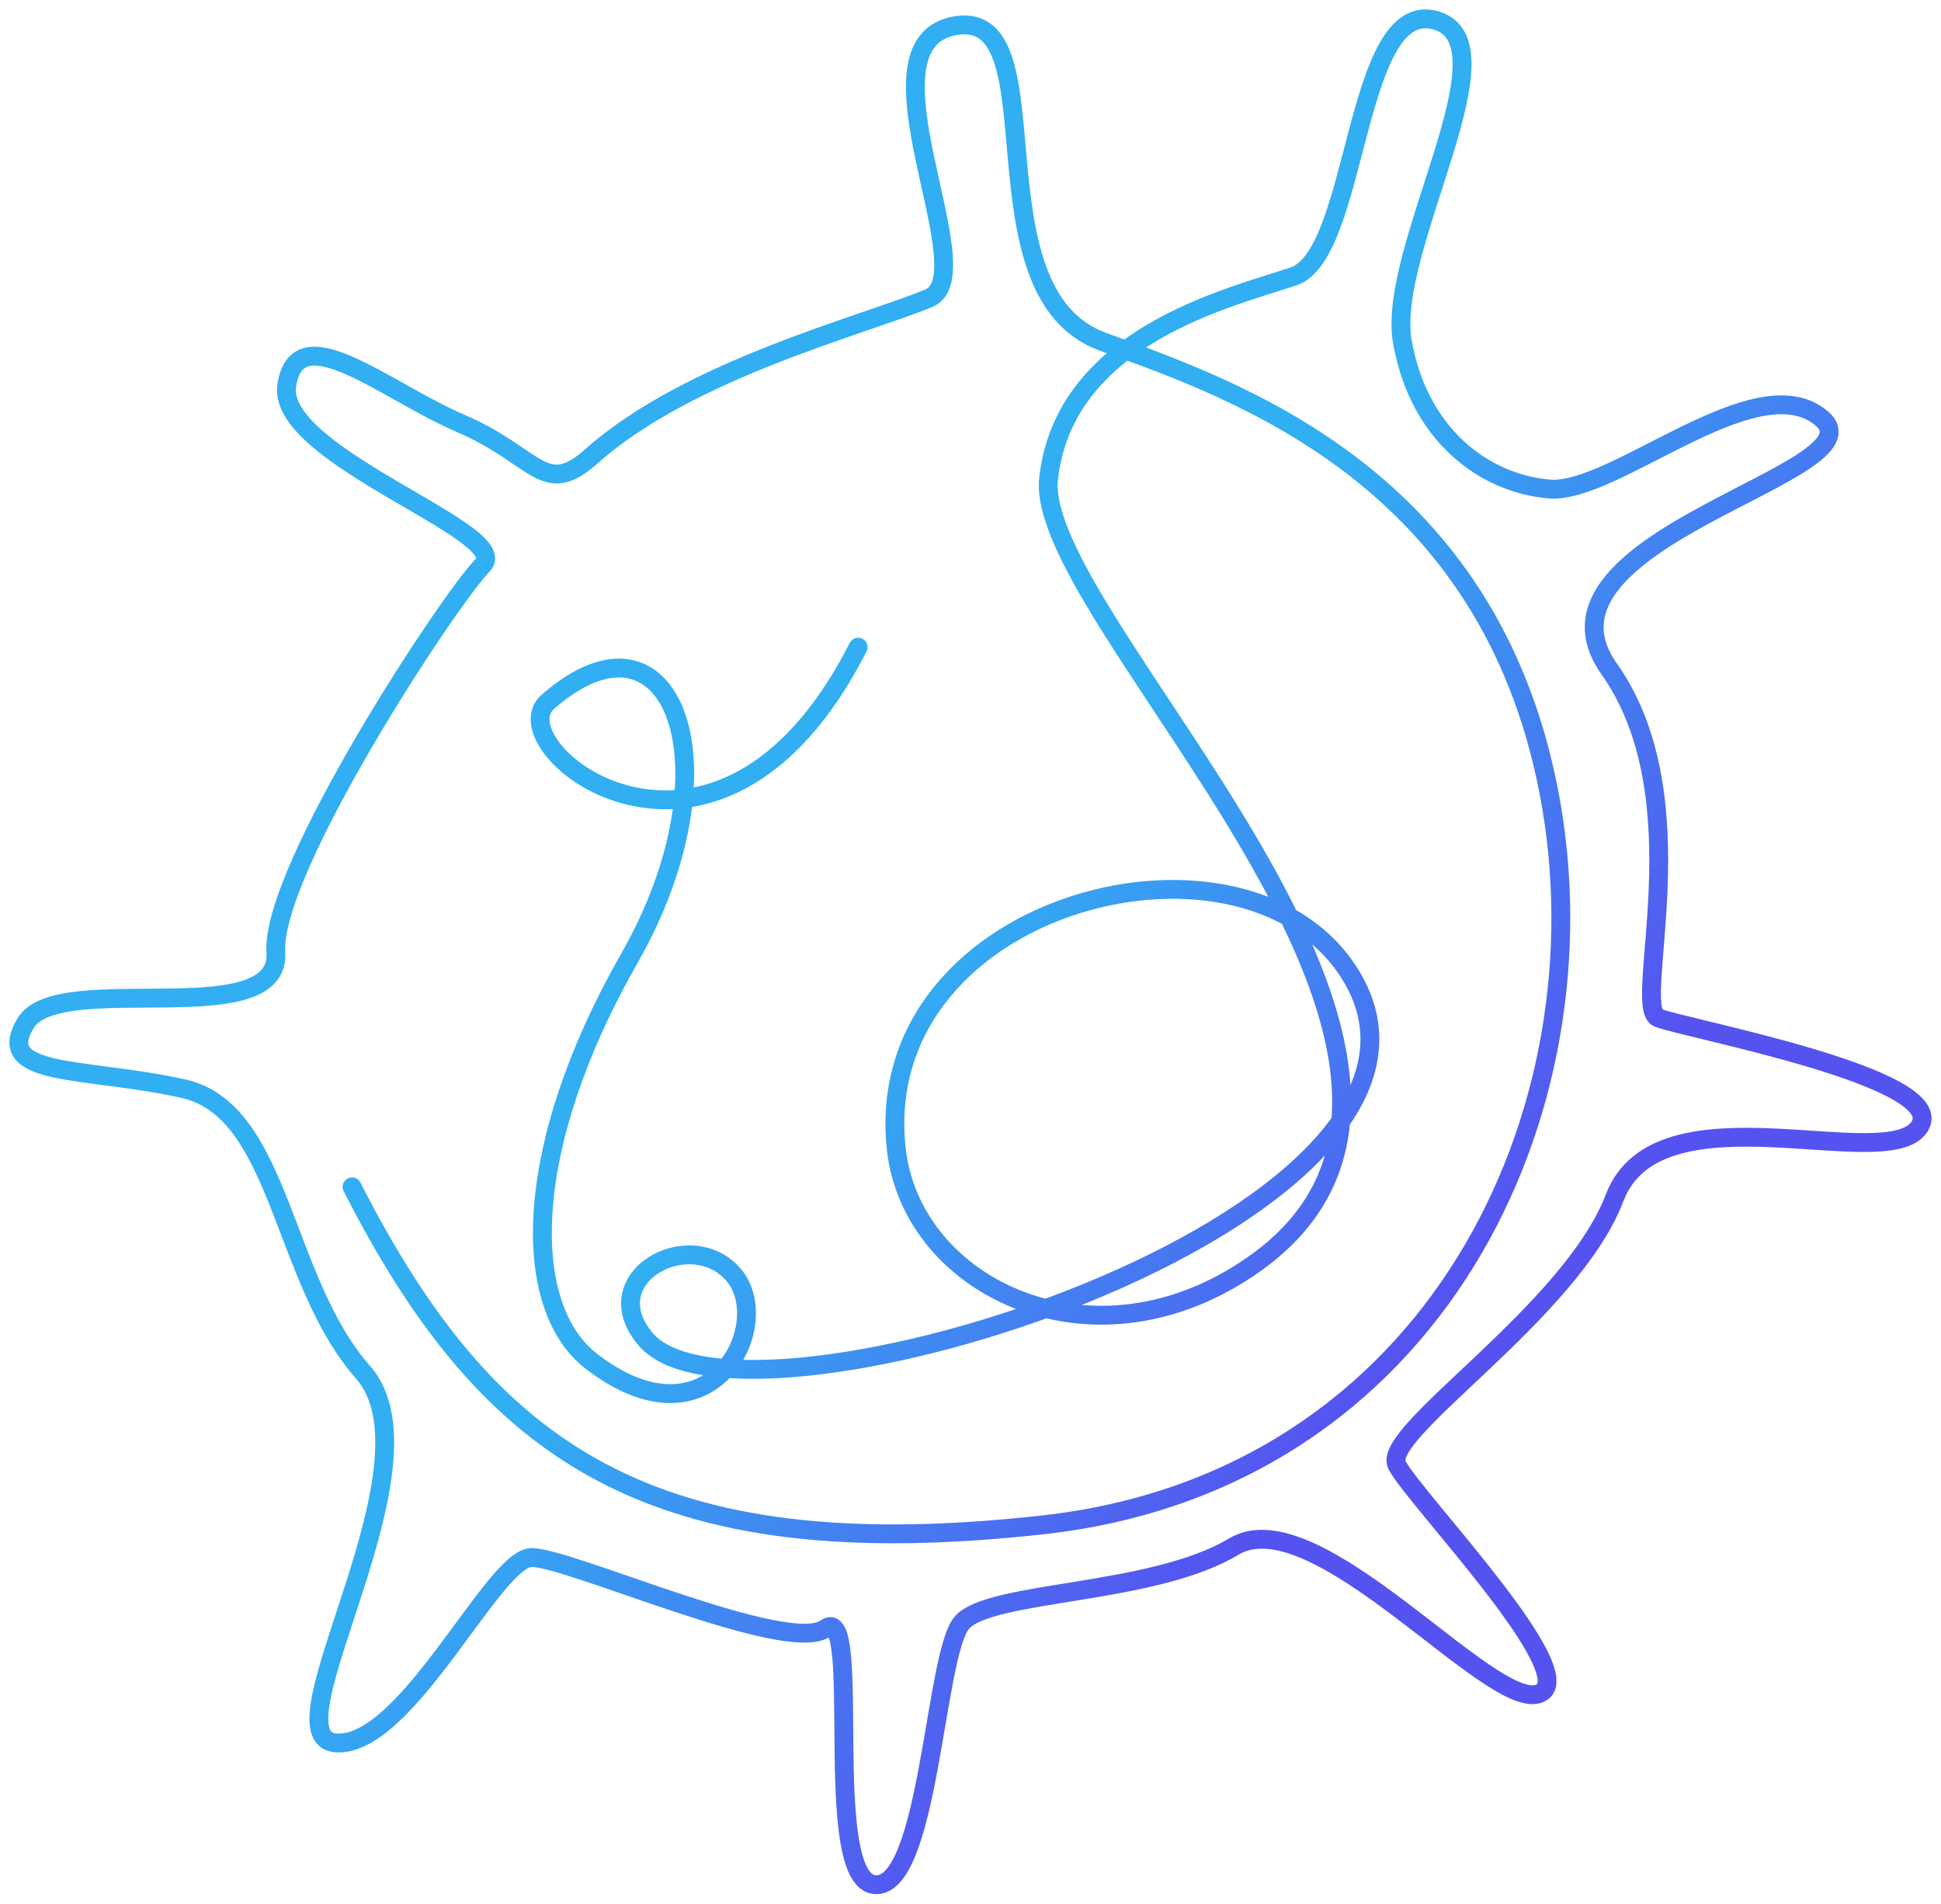
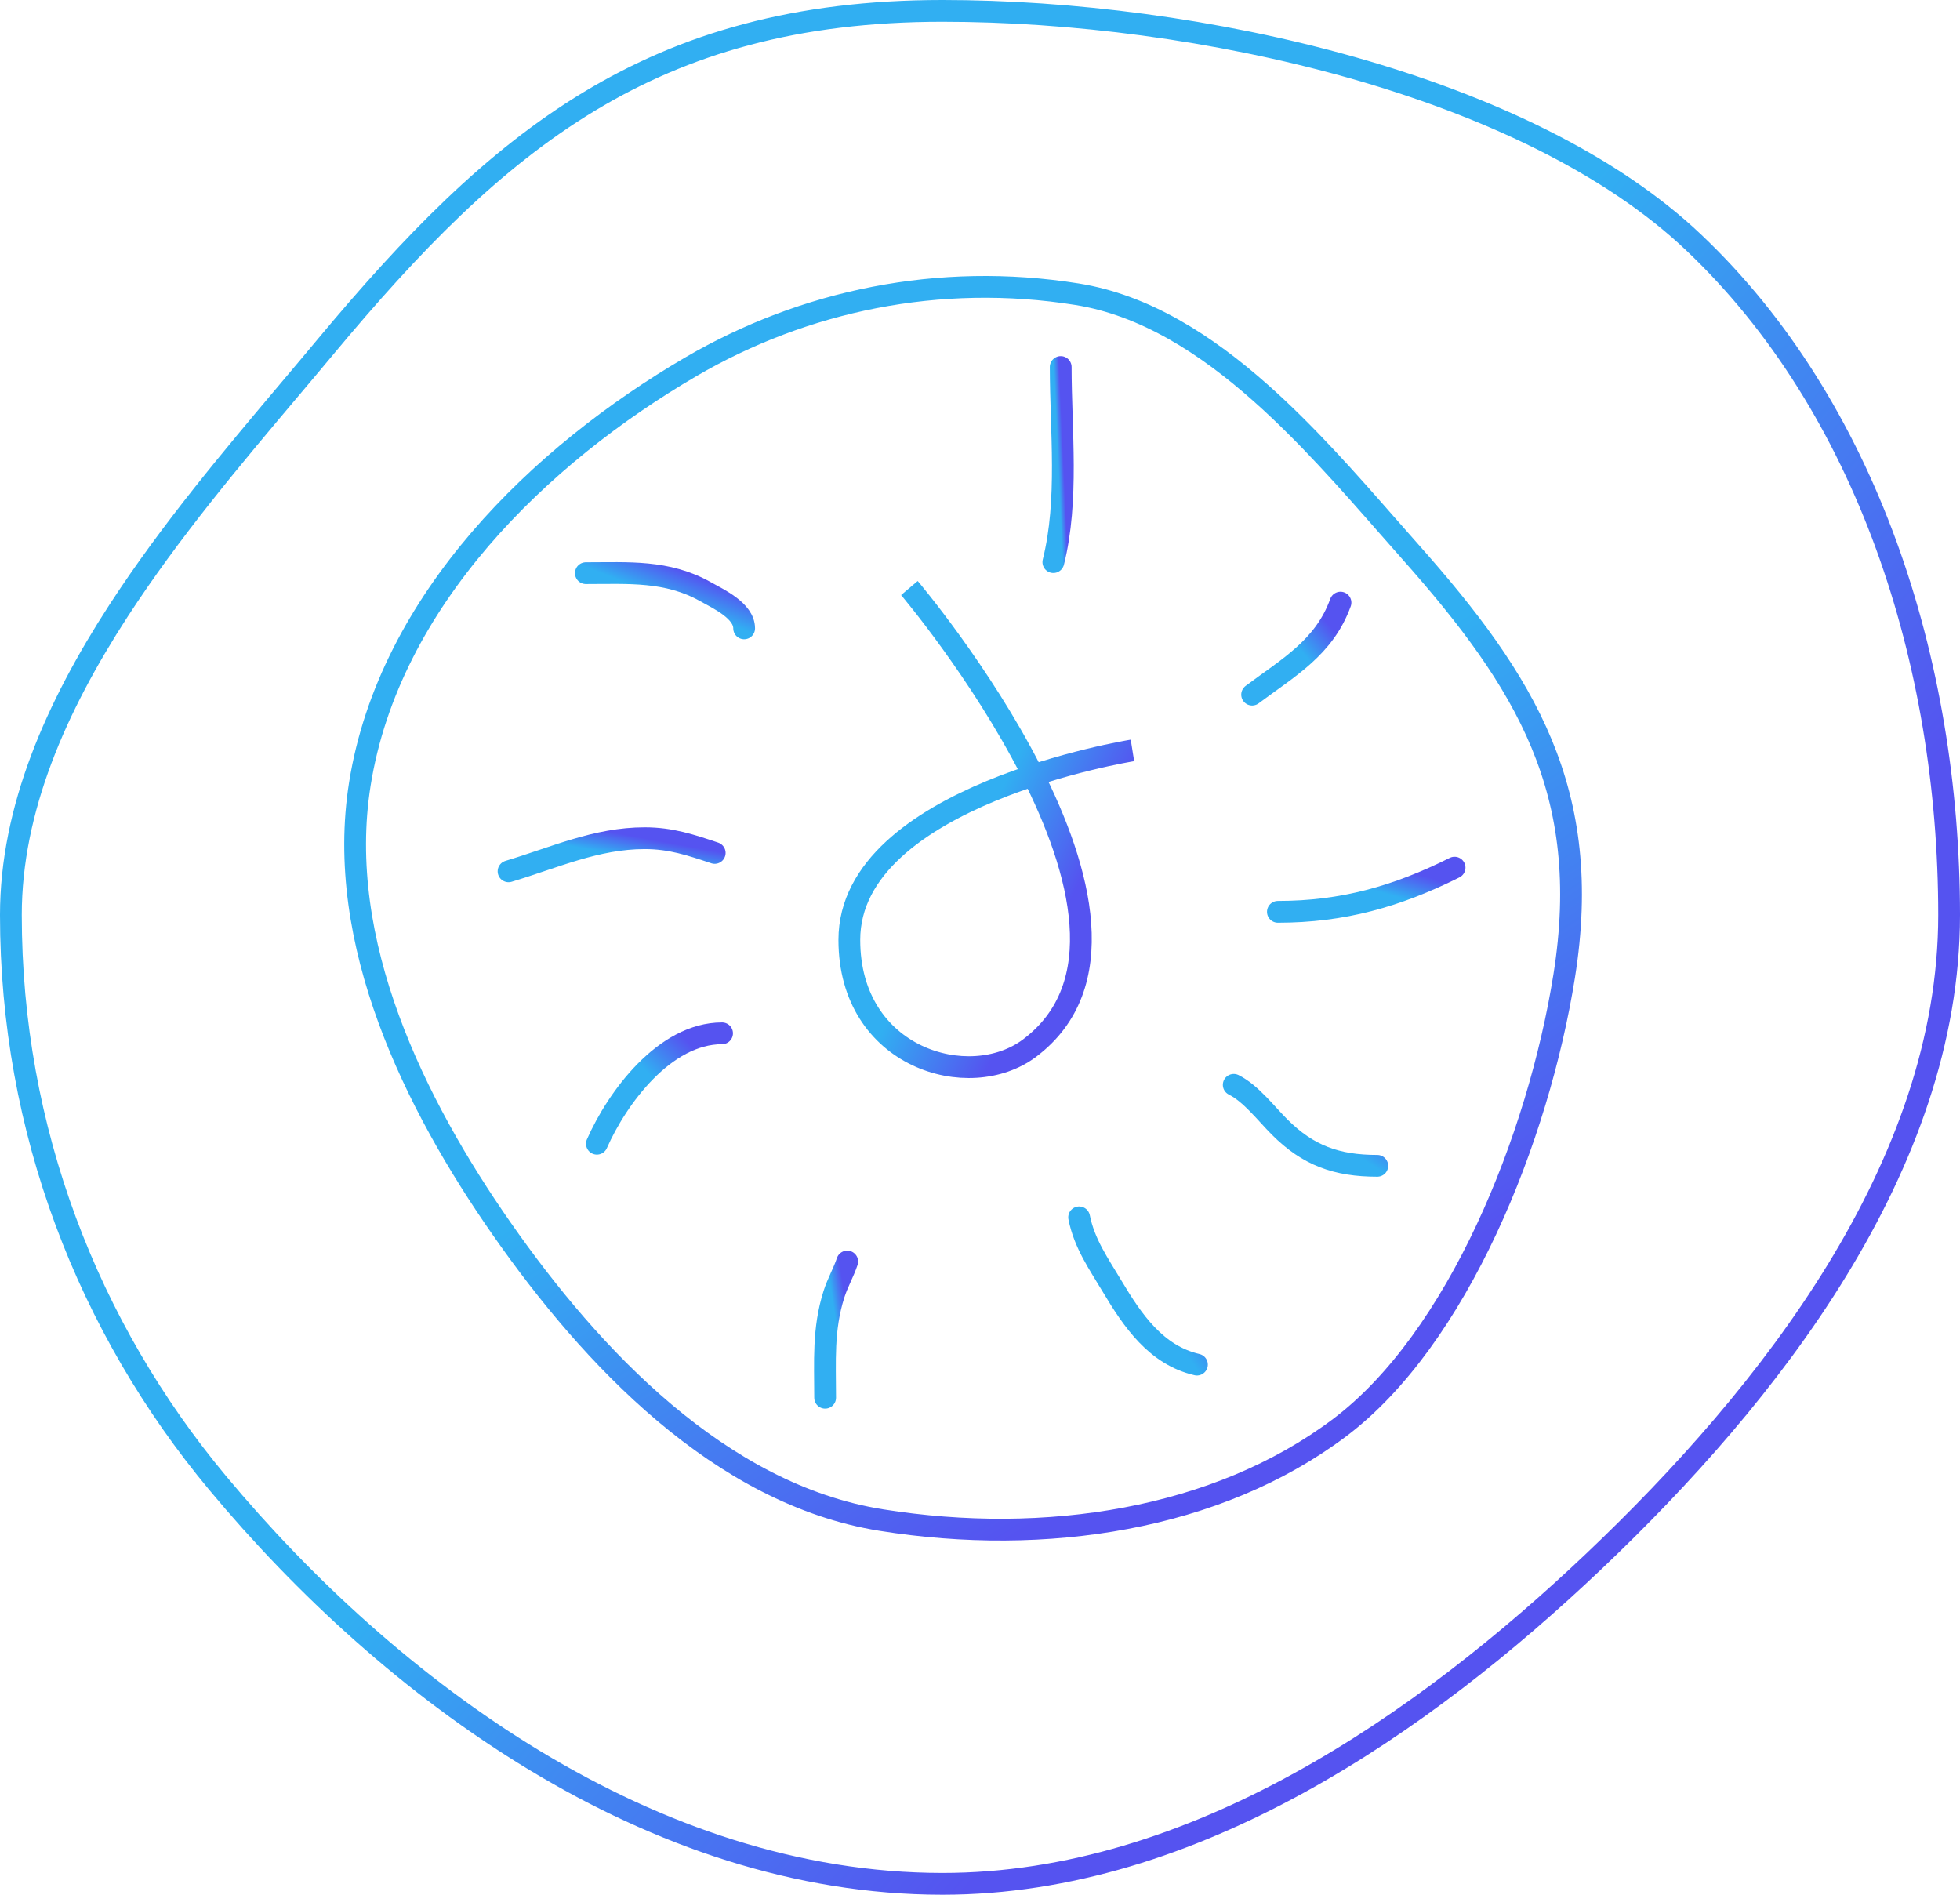
- <svg xmlns="http://www.w3.org/2000/svg" width="103" height="101" viewBox="0 0 103 101" fill="none">
-   <path d="M18.681 62.971C25.9 77.144 34.565 83.218 55.358 80.904C76.15 78.591 85.391 58.921 82.215 42.144C79.039 25.366 65.753 20.74 58.534 18.136C51.315 15.531 56.224 0.49 50.736 1.358C45.248 2.226 52.307 14.562 49.293 15.82C45.829 17.265 36.586 19.581 31.388 24.207C28.863 26.456 28.5 24.207 24.457 22.471C20.415 20.735 15.793 16.685 15.217 20.446C14.638 24.207 27.346 28.256 25.612 29.993C23.879 31.729 14.35 46.191 14.638 50.531C14.926 54.869 3.086 51.399 1.355 54.292C-0.379 57.185 4.531 56.605 9.729 57.762C14.926 58.918 14.926 67.885 19.26 72.803C23.591 77.721 14.062 92.182 17.817 92.473C21.572 92.762 26.191 82.638 28.212 82.638C30.234 82.638 41.786 87.844 43.808 86.399C45.829 84.954 43.52 99.704 46.408 99.995C49.296 100.284 49.584 87.847 51.029 86.111C52.475 84.374 61.136 84.665 65.467 82.061C69.798 79.457 79.041 90.74 81.639 89.871C84.236 89.003 74.996 79.459 74.129 77.723C73.262 75.987 83.37 69.624 85.682 63.55C87.994 57.476 100.12 62.394 101.853 59.789C103.587 57.185 89.436 54.583 87.991 54.004C86.548 53.424 90.3 42.432 85.391 35.49C80.481 28.548 100.12 25.078 96.653 22.185C93.186 19.292 85.679 26.235 82.215 25.946C78.751 25.657 75.284 23.053 74.417 18.136C73.55 13.218 80.481 2.226 76.15 1.07C71.82 -0.087 72.108 13.507 68.641 14.666C65.177 15.822 56.512 17.847 55.645 25.369C54.779 32.891 81.636 56.319 66.619 67.023C58.131 73.07 48.362 68.342 47.56 60.949C46.117 47.644 66.521 42.646 71.817 51.981C79.036 64.709 39.474 77.146 34.274 71.072C31.479 67.808 36.583 64.998 38.895 67.602C41.205 70.207 37.751 77.133 31.386 72.231C27.631 69.338 27.631 60.951 33.407 50.828C39.183 40.704 35.717 31.448 29.076 37.231C26.303 39.646 38.029 49.091 45.538 34.339" stroke="url(#paint0_linear)" stroke-miterlimit="10" stroke-linecap="round" />
+ <svg xmlns="http://www.w3.org/2000/svg" width="90" height="87" viewBox="0 0 90 87" fill="none">
+   <path d="M89.5 42.013C89.5 53.561 81.211 64.073 73.188 71.69C65.404 79.079 54.85 86.5 43.277 86.5C29.893 86.5 17.885 77.567 9.992 68.09C4.054 60.962 0.5 51.89 0.5 42.013C0.5 37.153 2.578 32.455 5.443 28.042C7.812 24.392 10.689 20.981 13.32 17.861C13.872 17.206 14.414 16.564 14.937 15.935C18.895 11.184 22.632 7.333 27.049 4.664C31.453 2.002 36.559 0.5 43.277 0.5C49.121 0.5 55.837 1.338 62.056 3.094C68.282 4.853 73.965 7.519 77.783 11.145C85.691 18.652 89.5 30.335 89.5 42.013Z" stroke="url(#paint0_linear)" />
+   <path d="M40.471 69.797C33.073 68.617 27.149 62.31 23.04 56.424C19.054 50.714 15.361 43.282 16.525 35.991C17.871 27.554 24.814 20.872 31.729 16.837C36.911 13.813 43.102 12.496 49.453 13.509C52.551 14.004 55.351 15.787 57.905 18.057C60.016 19.933 61.923 22.106 63.674 24.103C64.042 24.523 64.404 24.935 64.759 25.334C67.427 28.34 69.524 31.098 70.791 34.156C72.052 37.2 72.502 40.571 71.825 44.815C71.234 48.519 70.015 52.69 68.255 56.45C66.491 60.217 64.205 63.529 61.504 65.56C55.892 69.781 47.997 70.998 40.471 69.797Z" stroke="url(#paint1_linear)" />
+   <path d="M52 34.457C52 34.457 39 36.528 39 43.157C39 48.595 44.515 50.199 47.273 48.128C54.848 42.438 41.758 27 41.758 27" stroke="url(#paint2_linear)" />
+   <path d="M48.706 16.852C48.706 19.764 49.08 22.964 48.368 25.81" stroke="url(#paint3_linear)" stroke-linecap="round" />
+   <path d="M61.553 27.67C60.807 29.739 59.145 30.659 57.496 31.895" stroke="url(#paint4_linear)" stroke-linecap="round" />
+   <path d="M66.792 39.839C64.144 41.163 61.654 41.868 58.679 41.868" stroke="url(#paint5_linear)" stroke-linecap="round" />
+   <path d="M63.243 53.531C61.381 53.531 60.066 53.058 58.764 51.756C58.132 51.124 57.443 50.208 56.651 49.812" stroke="url(#paint6_linear)" stroke-linecap="round" />
+   <path d="M54.961 62.658C53.087 62.222 52.01 60.642 51.073 59.071C50.452 58.03 49.794 57.11 49.552 55.897" stroke="url(#paint7_linear)" stroke-linecap="round" />
+   <path d="M37.889 64.179C37.889 62.514 37.781 61.041 38.293 59.428C38.459 58.904 38.735 58.43 38.903 57.925" stroke="url(#paint8_linear)" stroke-linecap="round" />
+   <path d="M27.409 52.516C28.345 50.393 30.526 47.446 33.156 47.446" stroke="url(#paint9_linear)" stroke-linecap="round" />
+   <path d="M23.352 40.008C25.456 39.377 27.378 38.487 29.607 38.487C30.804 38.487 31.713 38.795 32.818 39.163" stroke="url(#paint10_linear)" stroke-linecap="round" />
+   <path d="M26.902 26.317C28.86 26.317 30.629 26.179 32.386 27.163C32.989 27.5 34.17 28.043 34.17 28.853" stroke="url(#paint11_linear)" stroke-linecap="round" />
  <defs>
-     <linearGradient id="paint0_linear" x1="9.446" y1="63.906" x2="51.078" y2="99.409" gradientUnits="userSpaceOnUse">
+     <linearGradient id="paint0_linear" x1="7.526" y1="55.281" x2="44.189" y2="86.984" gradientUnits="userSpaceOnUse">
+       <stop offset="0.385" stop-color="#31AFF2" />
+       <stop offset="1" stop-color="#5553F0" />
+     </linearGradient>
+     <linearGradient id="paint1_linear" x1="19" y1="41" x2="40.441" y2="74.457" gradientUnits="userSpaceOnUse">
+       <stop offset="0.385" stop-color="#31AFF2" />
+       <stop offset="1" stop-color="#5553F0" />
+     </linearGradient>
+     <linearGradient id="paint2_linear" x1="40.087" y1="40.979" x2="47.527" y2="44.654" gradientUnits="userSpaceOnUse">
+       <stop offset="0.385" stop-color="#31AFF2" />
+       <stop offset="1" stop-color="#5553F0" />
+     </linearGradient>
+     <linearGradient id="paint3_linear" x1="48.612" y1="25.224" x2="49.012" y2="25.206" gradientUnits="userSpaceOnUse">
+       <stop offset="0.385" stop-color="#31AFF2" />
+       <stop offset="1" stop-color="#5553F0" />
+     </linearGradient>
+     <linearGradient id="paint4_linear" x1="59.765" y1="31.618" x2="61.946" y2="29.784" gradientUnits="userSpaceOnUse">
+       <stop offset="0.385" stop-color="#31AFF2" />
+       <stop offset="1" stop-color="#5553F0" />
+     </linearGradient>
+     <linearGradient id="paint5_linear" x1="63.218" y1="41.735" x2="63.778" y2="39.77" gradientUnits="userSpaceOnUse">
+       <stop offset="0.385" stop-color="#31AFF2" />
+       <stop offset="1" stop-color="#5553F0" />
+     </linearGradient>
+     <linearGradient id="paint6_linear" x1="60.338" y1="53.287" x2="62.111" y2="50.533" gradientUnits="userSpaceOnUse">
+       <stop offset="0.385" stop-color="#31AFF2" />
+       <stop offset="1" stop-color="#5553F0" />
+     </linearGradient>
+     <linearGradient id="paint7_linear" x1="52.578" y1="62.215" x2="55.907" y2="59.882" gradientUnits="userSpaceOnUse">
+       <stop offset="0.385" stop-color="#31AFF2" />
+       <stop offset="1" stop-color="#5553F0" />
+     </linearGradient>
+     <linearGradient id="paint8_linear" x1="38.452" y1="63.77" x2="39.373" y2="63.638" gradientUnits="userSpaceOnUse">
+       <stop offset="0.385" stop-color="#31AFF2" />
+       <stop offset="1" stop-color="#5553F0" />
+     </linearGradient>
+     <linearGradient id="paint9_linear" x1="30.624" y1="52.184" x2="33.28" y2="49.547" gradientUnits="userSpaceOnUse">
+       <stop offset="0.385" stop-color="#31AFF2" />
+       <stop offset="1" stop-color="#5553F0" />
+     </linearGradient>
+     <linearGradient id="paint10_linear" x1="28.648" y1="39.909" x2="28.93" y2="38.367" gradientUnits="userSpaceOnUse">
+       <stop offset="0.385" stop-color="#31AFF2" />
+       <stop offset="1" stop-color="#5553F0" />
+     </linearGradient>
+     <linearGradient id="paint11_linear" x1="30.968" y1="28.686" x2="31.885" y2="26.389" gradientUnits="userSpaceOnUse">
      <stop offset="0.385" stop-color="#31AFF2" />
      <stop offset="1" stop-color="#5553F0" />
    </linearGradient>
  </defs>
</svg>
